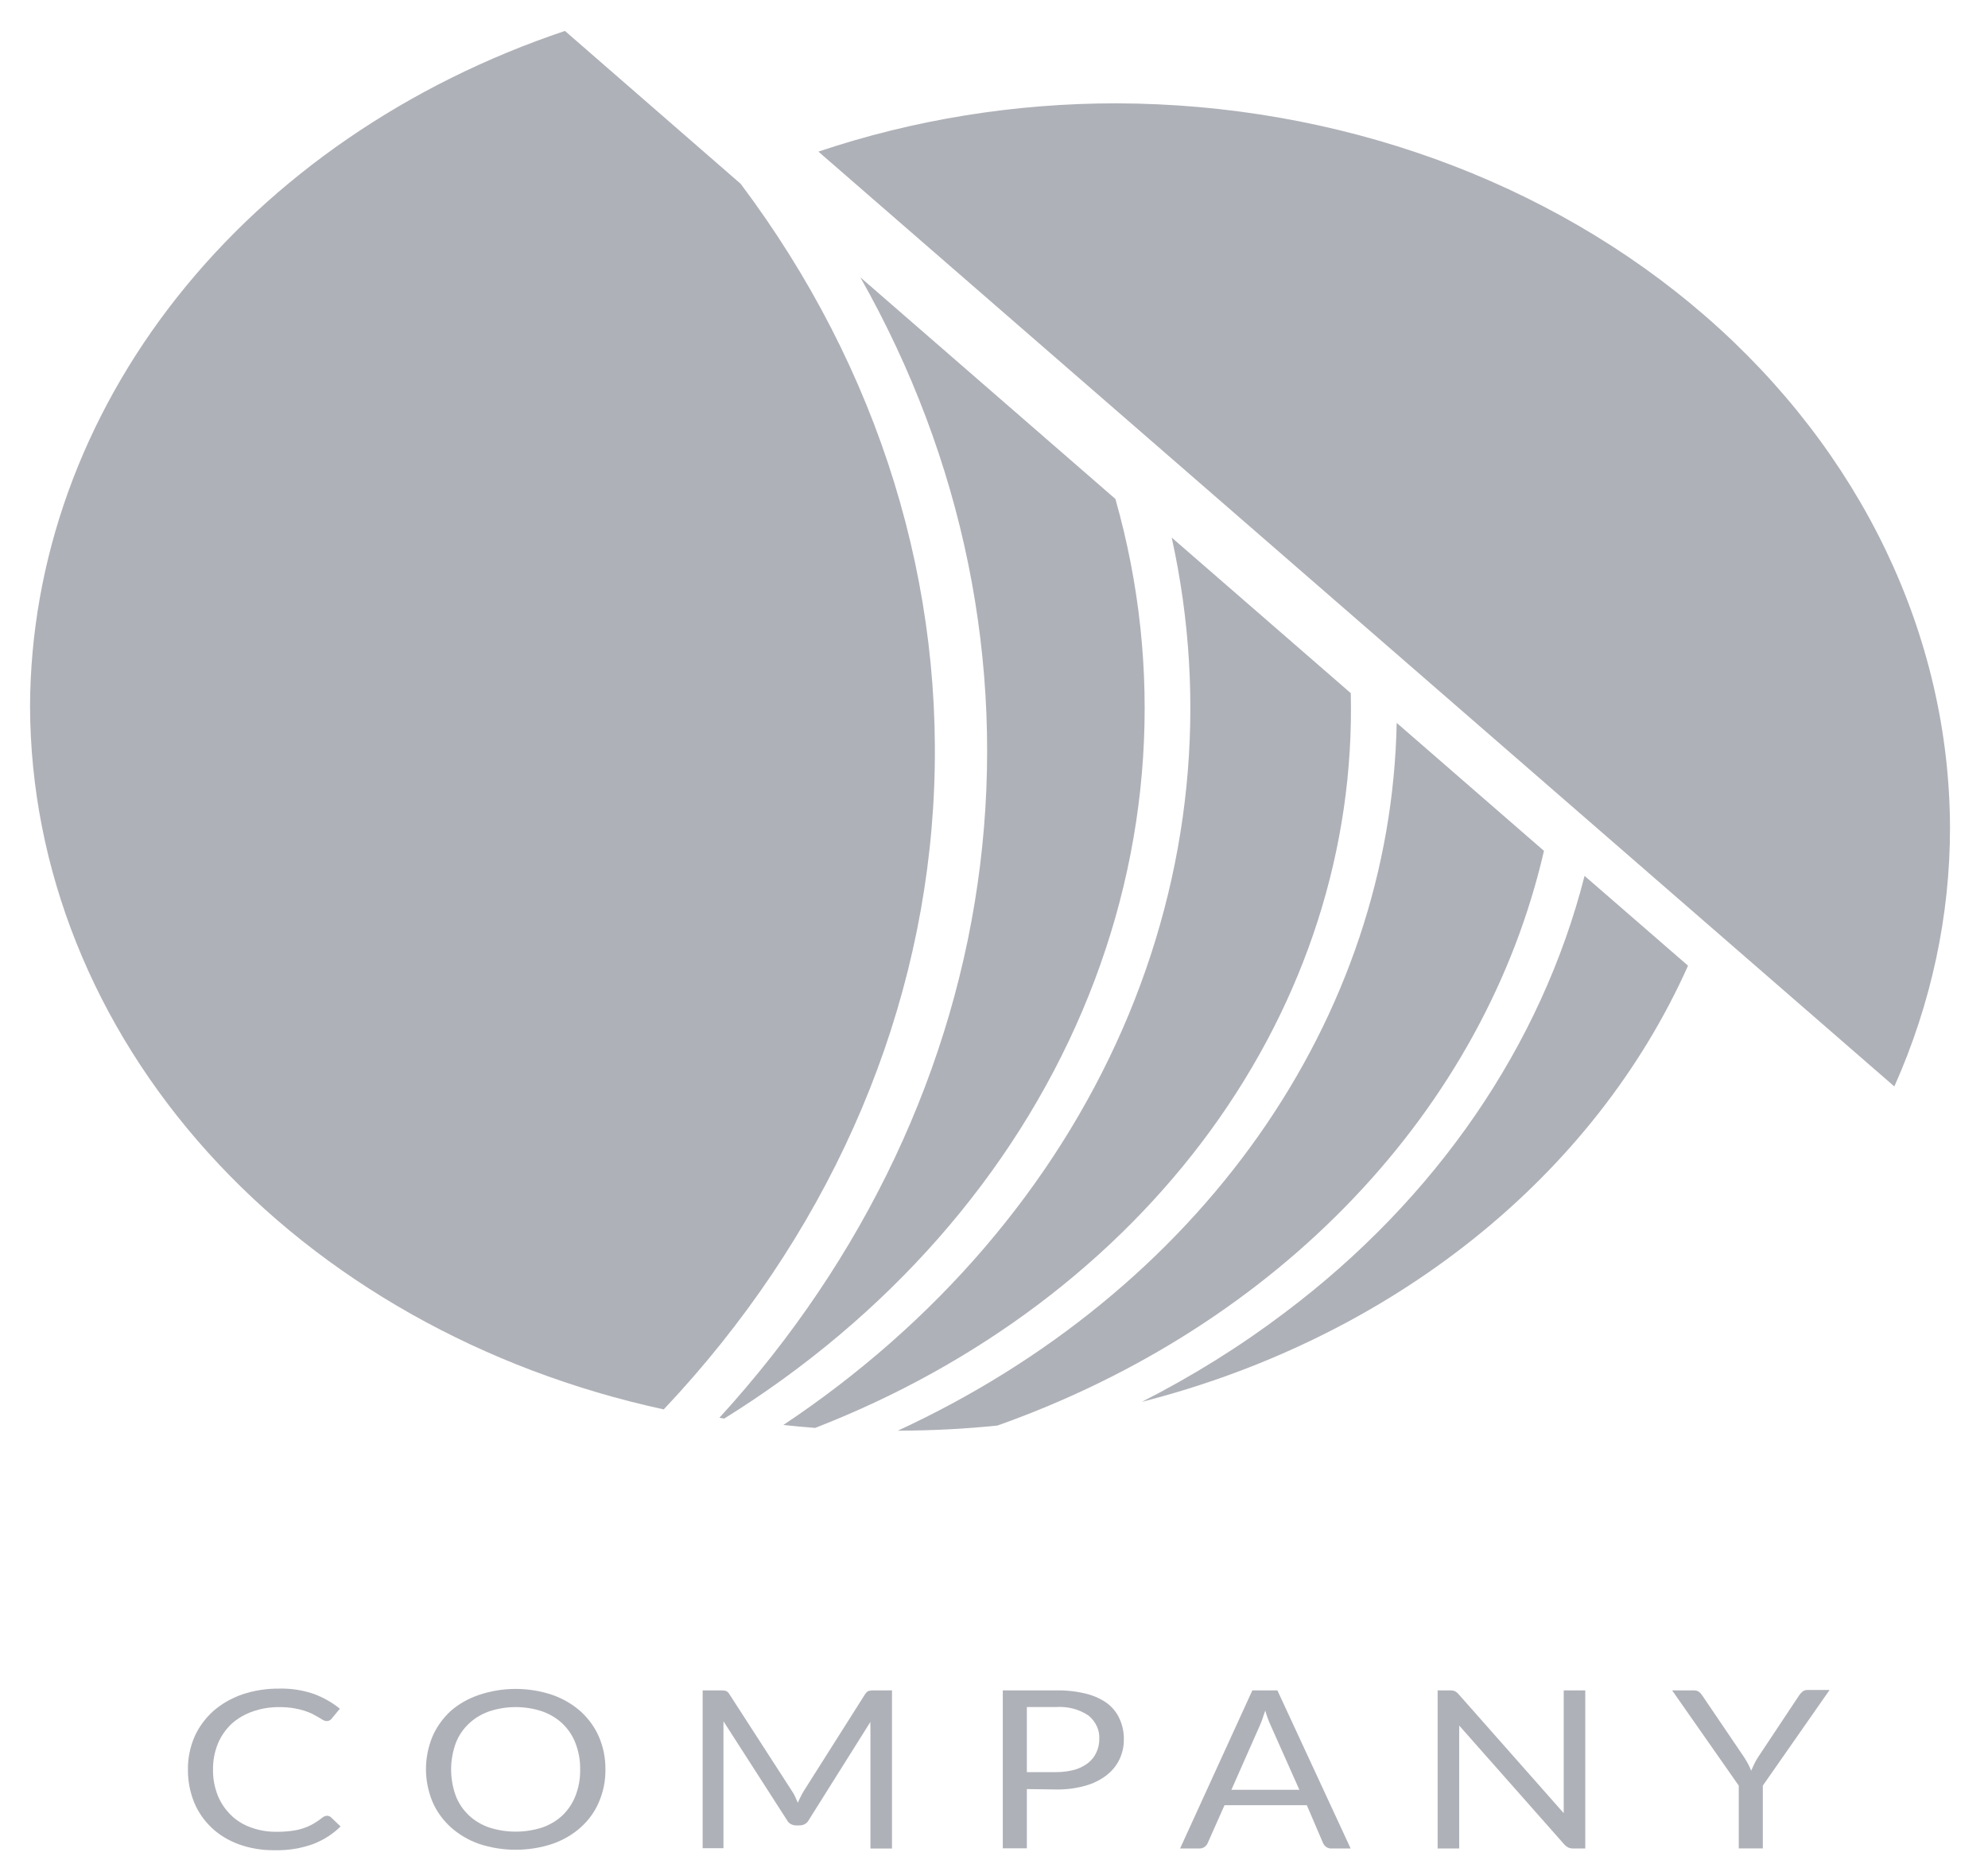
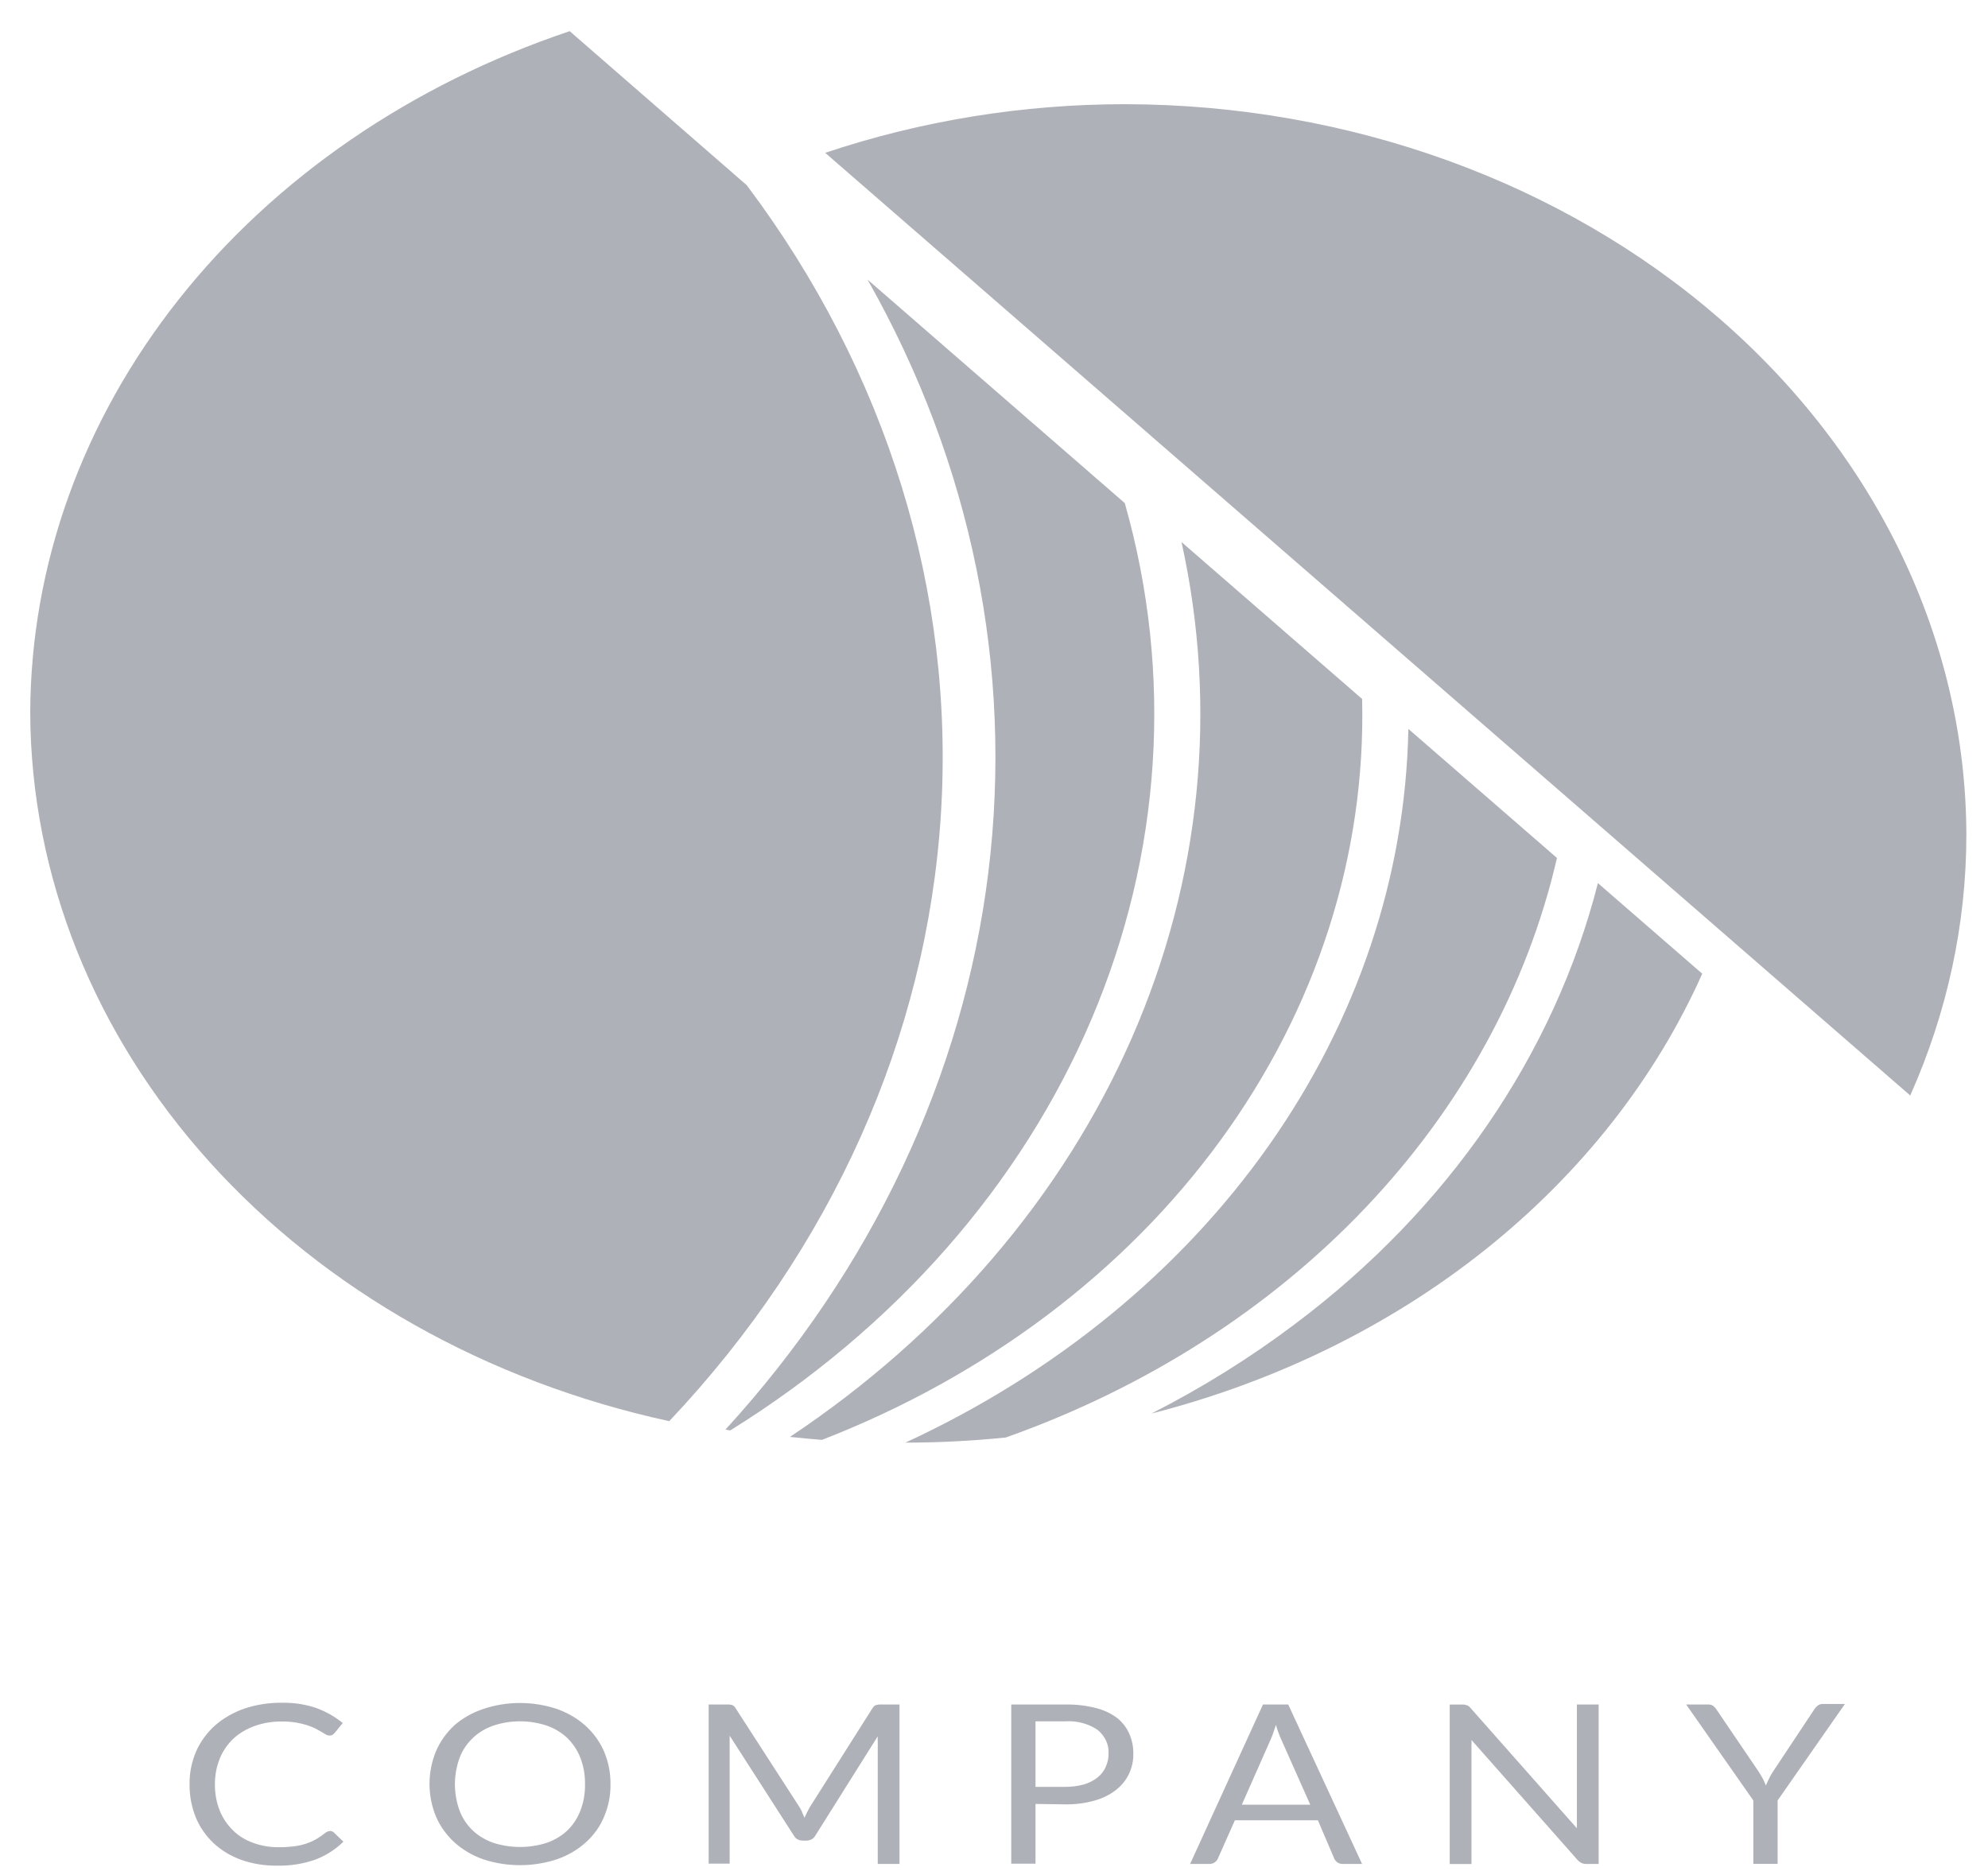
- <svg xmlns="http://www.w3.org/2000/svg" width="45" height="42" viewBox="0 0 45 42" fill="none">
-   <path d="M7.406 41.101C7.422 41.102 7.438 41.105 7.452 41.111C7.467 41.116 7.48 41.124 7.491 41.135L7.709 41.343C7.54 41.512 7.33 41.647 7.095 41.739C6.82 41.839 6.524 41.888 6.226 41.881C5.945 41.886 5.667 41.841 5.408 41.748C5.174 41.663 4.964 41.536 4.792 41.374C4.616 41.206 4.481 41.01 4.394 40.796C4.298 40.557 4.251 40.306 4.254 40.054C4.251 39.8 4.301 39.548 4.404 39.31C4.5 39.095 4.643 38.899 4.827 38.732C5.013 38.569 5.236 38.441 5.481 38.355C5.75 38.265 6.036 38.22 6.324 38.223C6.591 38.217 6.857 38.258 7.106 38.344C7.322 38.425 7.521 38.538 7.693 38.678L7.51 38.9C7.497 38.916 7.482 38.93 7.464 38.941C7.442 38.953 7.416 38.959 7.39 38.957C7.362 38.956 7.334 38.947 7.311 38.934L7.213 38.874L7.076 38.798C7.018 38.77 6.956 38.746 6.894 38.725C6.813 38.7 6.73 38.68 6.646 38.666C6.539 38.649 6.43 38.641 6.321 38.642C6.114 38.64 5.908 38.674 5.716 38.742C5.537 38.805 5.375 38.9 5.241 39.021C5.106 39.15 5.001 39.302 4.933 39.467C4.857 39.655 4.819 39.854 4.822 40.054C4.818 40.257 4.856 40.459 4.933 40.651C5 40.815 5.103 40.965 5.236 41.094C5.361 41.215 5.516 41.309 5.689 41.369C5.867 41.433 6.058 41.465 6.25 41.464C6.362 41.465 6.473 41.459 6.583 41.445C6.763 41.426 6.935 41.372 7.087 41.286C7.164 41.242 7.236 41.193 7.303 41.139C7.331 41.116 7.368 41.103 7.406 41.101Z" fill="#AFB1B8" />
-   <path d="M13.704 40.054C13.708 40.305 13.658 40.555 13.557 40.791C13.468 41.004 13.328 41.199 13.146 41.363C12.965 41.526 12.745 41.654 12.502 41.738C11.968 41.915 11.378 41.915 10.844 41.738C10.603 41.653 10.385 41.524 10.204 41.361C10.022 41.195 9.881 40.999 9.789 40.783C9.593 40.306 9.593 39.785 9.789 39.308C9.882 39.092 10.023 38.895 10.204 38.727C10.386 38.569 10.604 38.446 10.844 38.365C11.377 38.185 11.969 38.185 12.502 38.365C12.744 38.45 12.963 38.578 13.146 38.741C13.325 38.906 13.465 39.1 13.557 39.312C13.658 39.55 13.708 39.801 13.704 40.054ZM13.132 40.054C13.136 39.853 13.101 39.653 13.028 39.462C12.967 39.298 12.868 39.147 12.736 39.019C12.609 38.897 12.451 38.801 12.276 38.739C11.888 38.609 11.459 38.609 11.071 38.739C10.895 38.801 10.738 38.897 10.61 39.019C10.477 39.146 10.376 39.297 10.315 39.462C10.177 39.847 10.177 40.26 10.315 40.646C10.377 40.81 10.477 40.961 10.61 41.089C10.738 41.21 10.895 41.305 11.071 41.366C11.459 41.492 11.887 41.492 12.276 41.366C12.451 41.305 12.608 41.21 12.736 41.089C12.867 40.96 12.966 40.809 13.028 40.646C13.101 40.455 13.136 40.255 13.132 40.054Z" fill="#AFB1B8" />
-   <path d="M18.001 40.675L18.059 40.807C18.08 40.76 18.099 40.717 18.121 40.675C18.142 40.63 18.166 40.587 18.192 40.544L19.585 38.344C19.613 38.306 19.637 38.282 19.665 38.275C19.701 38.265 19.74 38.261 19.779 38.263H20.191V41.843H19.703V39.211C19.703 39.178 19.703 39.14 19.703 39.099C19.7 39.059 19.7 39.017 19.703 38.976L18.301 41.208C18.283 41.241 18.255 41.269 18.219 41.289C18.183 41.309 18.142 41.319 18.099 41.319H18.02C17.978 41.319 17.936 41.309 17.9 41.289C17.865 41.27 17.836 41.241 17.819 41.208L16.376 38.962C16.376 39.005 16.376 39.047 16.376 39.09C16.376 39.133 16.376 39.17 16.376 39.204V41.835H15.905V38.263H16.316C16.355 38.261 16.394 38.265 16.431 38.275C16.465 38.29 16.492 38.314 16.507 38.344L17.93 40.547C17.958 40.587 17.982 40.63 18.001 40.675Z" fill="#AFB1B8" />
-   <path d="M23.244 40.497V41.838H22.699V38.263H23.915C24.145 38.259 24.373 38.286 24.594 38.341C24.77 38.385 24.934 38.461 25.074 38.564C25.195 38.661 25.288 38.781 25.346 38.915C25.411 39.06 25.442 39.216 25.439 39.372C25.442 39.529 25.407 39.684 25.338 39.829C25.273 39.966 25.172 40.088 25.044 40.187C24.904 40.294 24.739 40.375 24.561 40.423C24.349 40.482 24.127 40.51 23.904 40.506L23.244 40.497ZM23.244 40.113H23.904C24.047 40.115 24.19 40.096 24.327 40.059C24.439 40.026 24.543 39.973 24.632 39.905C24.714 39.839 24.777 39.758 24.817 39.668C24.862 39.572 24.884 39.47 24.883 39.367C24.889 39.268 24.871 39.168 24.828 39.076C24.786 38.983 24.721 38.9 24.638 38.832C24.429 38.69 24.168 38.622 23.904 38.64H23.244V40.113Z" fill="#AFB1B8" />
-   <path d="M30.573 41.842H30.142C30.099 41.844 30.057 41.832 30.022 41.809C29.991 41.787 29.967 41.758 29.951 41.726L29.581 40.862H27.718L27.334 41.726C27.32 41.758 27.296 41.786 27.266 41.807C27.231 41.831 27.188 41.844 27.143 41.842H26.712L28.348 38.263H28.915L30.573 41.842ZM27.874 40.513H29.412L28.763 39.056C28.713 38.947 28.672 38.834 28.64 38.72L28.577 38.907C28.558 38.964 28.536 39.016 28.517 39.059L27.874 40.513Z" fill="#AFB1B8" />
-   <path d="M32.929 38.279C32.961 38.295 32.989 38.317 33.011 38.343L35.396 41.042C35.396 40.999 35.396 40.956 35.396 40.916C35.396 40.876 35.396 40.836 35.396 40.798V38.263H35.884V41.842H35.612C35.573 41.843 35.535 41.836 35.5 41.821C35.466 41.804 35.437 41.782 35.413 41.755L33.03 39.059C33.032 39.1 33.032 39.141 33.03 39.182C33.03 39.222 33.03 39.258 33.03 39.291V41.842H32.542V38.263H32.831C32.864 38.262 32.898 38.268 32.929 38.279Z" fill="#AFB1B8" />
-   <path d="M39.903 40.419V41.84H39.358V40.419L37.85 38.263H38.338C38.38 38.261 38.422 38.272 38.455 38.294C38.485 38.317 38.51 38.344 38.529 38.374L39.472 39.765C39.511 39.824 39.543 39.879 39.571 39.931C39.598 39.983 39.62 40.033 39.639 40.082L39.709 39.928C39.736 39.872 39.767 39.818 39.802 39.765L40.732 38.365C40.752 38.337 40.775 38.312 40.803 38.289C40.835 38.265 40.877 38.252 40.92 38.254H41.414L39.903 40.419Z" fill="#AFB1B8" />
-   <path d="M17.731 32.256C17.969 32.282 18.209 32.303 18.451 32.322C22.13 30.893 25.242 28.552 27.399 25.594C29.555 22.636 30.66 19.191 30.576 15.69L26.522 12.168C27.346 15.895 26.96 19.748 25.408 23.296C23.855 26.844 21.198 29.946 17.731 32.256Z" fill="#AFB1B8" />
-   <path d="M16.284 32.092L16.393 32.111C20.097 29.809 22.921 26.595 24.499 22.884C26.078 19.173 26.339 15.135 25.248 11.294L19.474 6.277C21.809 10.401 22.75 15.016 22.185 19.586C21.62 24.156 19.574 28.493 16.284 32.092Z" fill="#AFB1B8" />
-   <path d="M35.868 19.826C34.887 23.673 32.504 27.142 29.073 29.719C28.072 30.476 26.991 31.15 25.845 31.732C28.639 31.019 31.206 29.758 33.35 28.046C35.494 26.334 37.157 24.217 38.21 21.859L35.868 19.826Z" fill="#AFB1B8" />
-   <path d="M34.949 19.26L31.615 16.363C31.551 19.666 30.47 22.894 28.485 25.711C26.499 28.529 23.681 30.833 20.324 32.384H20.341C21.089 32.383 21.836 32.345 22.579 32.268C25.716 31.155 28.488 29.385 30.646 27.115C32.805 24.846 34.283 22.147 34.949 19.26Z" fill="#AFB1B8" />
-   <path d="M16.766 4.161L12.788 0.7C9.232 1.894 6.174 3.993 4.013 6.722C1.853 9.451 0.691 12.684 0.68 15.996H0.68C0.693 19.656 2.111 23.208 4.709 26.089C7.307 28.97 10.937 31.016 15.024 31.903C18.672 28.041 20.809 23.269 21.122 18.28C21.435 13.291 19.909 8.345 16.766 4.161Z" fill="#AFB1B8" />
-   <path d="M44.14 18.727C44.126 14.385 42.134 10.224 38.6 7.153C35.066 4.083 30.276 2.352 25.278 2.339C22.969 2.337 20.679 2.708 18.525 3.432L42.88 24.593C43.714 22.722 44.142 20.733 44.14 18.727Z" fill="#AFB1B8" />
+ <svg xmlns="http://www.w3.org/2000/svg" version="1.1" width="34" height="32" viewBox="0 0 34 32">
+   <path fill="#afb1b8" d="M5.643 31.315c0.012 0 0.024 0.003 0.035 0.007s0.021 0.011 0.029 0.018l0.166 0.159c-0.129 0.129-0.288 0.231-0.467 0.302-0.21 0.076-0.435 0.113-0.663 0.108-0.214 0.004-0.426-0.031-0.623-0.101-0.178-0.065-0.338-0.162-0.469-0.285-0.134-0.128-0.237-0.278-0.303-0.44-0.073-0.182-0.108-0.373-0.106-0.565-0.003-0.193 0.036-0.386 0.114-0.567 0.073-0.164 0.182-0.314 0.322-0.44 0.142-0.124 0.312-0.222 0.499-0.287 0.205-0.069 0.422-0.103 0.642-0.101 0.204-0.004 0.407 0.027 0.596 0.092 0.165 0.062 0.316 0.148 0.447 0.255l-0.139 0.17c-0.010 0.012-0.022 0.022-0.035 0.031-0.016 0.010-0.036 0.014-0.056 0.013-0.022-0.001-0.042-0.008-0.060-0.018l-0.075-0.045-0.104-0.058c-0.045-0.021-0.091-0.040-0.139-0.056-0.062-0.019-0.125-0.034-0.189-0.045-0.082-0.013-0.164-0.019-0.247-0.018-0.158-0.002-0.315 0.024-0.461 0.076-0.136 0.048-0.26 0.121-0.361 0.213-0.104 0.098-0.183 0.214-0.235 0.339-0.058 0.144-0.087 0.295-0.085 0.448-0.002 0.155 0.026 0.309 0.085 0.455 0.051 0.125 0.129 0.239 0.231 0.338 0.095 0.092 0.213 0.163 0.345 0.209 0.136 0.049 0.281 0.073 0.428 0.072 0.085 0.001 0.17-0.004 0.253-0.014 0.137-0.015 0.268-0.056 0.384-0.121 0.058-0.033 0.113-0.071 0.164-0.112 0.021-0.018 0.049-0.028 0.079-0.029z" />
+   <path fill="#afb1b8" d="M10.441 30.517c0.003 0.192-0.035 0.382-0.112 0.561-0.068 0.163-0.174 0.311-0.313 0.436s-0.306 0.222-0.491 0.286c-0.407 0.135-0.856 0.135-1.263 0-0.184-0.065-0.35-0.163-0.488-0.287-0.138-0.127-0.246-0.276-0.316-0.44-0.15-0.364-0.15-0.761 0-1.125 0.071-0.164 0.178-0.314 0.316-0.442 0.139-0.12 0.305-0.214 0.488-0.276 0.406-0.137 0.857-0.137 1.263 0 0.185 0.065 0.351 0.163 0.49 0.287 0.137 0.125 0.243 0.273 0.314 0.435 0.077 0.181 0.115 0.372 0.112 0.565zM10.005 30.517c0.003-0.153-0.023-0.306-0.079-0.451-0.047-0.125-0.122-0.239-0.222-0.338-0.097-0.093-0.217-0.166-0.351-0.213-0.295-0.099-0.623-0.099-0.918 0-0.134 0.047-0.254 0.12-0.351 0.213-0.101 0.097-0.178 0.212-0.224 0.338-0.106 0.294-0.106 0.609 0 0.903 0.047 0.125 0.123 0.24 0.224 0.338 0.098 0.092 0.217 0.164 0.351 0.211 0.296 0.096 0.622 0.096 0.918 0 0.134-0.047 0.254-0.119 0.351-0.211 0.1-0.098 0.175-0.213 0.222-0.338 0.056-0.145 0.082-0.298 0.079-0.451z" />
+   <path fill="#afb1b8" d="M13.715 30.99l0.044 0.101c0.017-0.036 0.031-0.069 0.048-0.101 0.016-0.034 0.034-0.067 0.054-0.099l1.062-1.677c0.021-0.029 0.039-0.047 0.060-0.052 0.028-0.007 0.058-0.011 0.087-0.009h0.314v2.727h-0.372v-2.005c0-0.025 0-0.054 0-0.085-0.002-0.031-0.002-0.063 0-0.094l-1.068 1.7c-0.014 0.025-0.035 0.047-0.062 0.062s-0.059 0.023-0.091 0.023h-0.060c-0.032 0-0.064-0.007-0.091-0.022s-0.049-0.037-0.062-0.062l-1.099-1.711c0 0.032 0 0.065 0 0.097s0 0.061 0 0.087v2.005h-0.359v-2.722h0.314c0.029-0.002 0.059 0.002 0.087 0.009 0.026 0.011 0.046 0.030 0.058 0.052l1.084 1.678c0.021 0.031 0.039 0.064 0.054 0.097z" />
+   <path fill="#afb1b8" d="M17.71 30.855v1.021h-0.415v-2.723h0.926c0.175-0.003 0.349 0.017 0.517 0.059 0.134 0.033 0.259 0.091 0.366 0.17 0.092 0.074 0.163 0.165 0.208 0.267 0.049 0.111 0.073 0.229 0.071 0.348 0.002 0.119-0.024 0.238-0.077 0.348-0.050 0.104-0.127 0.198-0.224 0.273-0.107 0.082-0.232 0.143-0.368 0.18-0.162 0.045-0.331 0.066-0.501 0.063l-0.503-0.007zM17.71 30.562h0.503c0.109 0.001 0.218-0.013 0.322-0.041 0.086-0.025 0.165-0.065 0.233-0.117 0.062-0.050 0.111-0.112 0.141-0.18 0.034-0.073 0.051-0.151 0.050-0.229 0.005-0.076-0.009-0.151-0.042-0.222s-0.082-0.134-0.145-0.186c-0.159-0.108-0.358-0.16-0.559-0.146h-0.503v1.122z" />
+   <path fill="#afb1b8" d="M23.294 31.88h-0.328c-0.033 0.001-0.065-0.008-0.091-0.025-0.024-0.017-0.042-0.039-0.054-0.063l-0.282-0.659h-1.419l-0.293 0.659c-0.011 0.024-0.029 0.045-0.052 0.061-0.026 0.018-0.060 0.028-0.093 0.027h-0.328l1.246-2.727h0.432l1.263 2.727zM21.237 30.867h1.172l-0.494-1.11c-0.038-0.084-0.069-0.169-0.093-0.256l-0.048 0.143c-0.015 0.043-0.031 0.083-0.046 0.116l-0.49 1.108z" />
+   <path fill="#afb1b8" d="M25.089 29.165c0.025 0.012 0.046 0.029 0.062 0.049l1.818 2.056c0-0.032 0-0.065 0-0.096s0-0.061 0-0.090v-1.931h0.372v2.727h-0.208c-0.029 0.001-0.059-0.005-0.085-0.016-0.026-0.013-0.048-0.030-0.066-0.050l-1.816-2.054c0.002 0.031 0.002 0.063 0 0.094 0 0.031 0 0.058 0 0.083v1.944h-0.372v-2.727h0.22c0.026-0.001 0.051 0.004 0.075 0.013z" />
+   <path fill="#afb1b8" d="M30.402 30.795v1.083h-0.415v-1.083l-1.149-1.642h0.372c0.032-0.002 0.064 0.007 0.089 0.023 0.023 0.018 0.042 0.038 0.056 0.061l0.719 1.059c0.029 0.045 0.054 0.087 0.075 0.126s0.037 0.078 0.052 0.116l0.054-0.117c0.020-0.043 0.044-0.084 0.071-0.125l0.708-1.067c0.015-0.021 0.033-0.041 0.054-0.058 0.025-0.019 0.057-0.028 0.089-0.027h0.376l-1.151 1.65z" />
+   <path fill="#afb1b8" d="M13.51 24.576c0.181 0.020 0.364 0.036 0.548 0.051 2.803-1.089 5.174-2.873 6.817-5.126s2.485-4.878 2.421-7.546l-3.089-2.684c0.628 2.84 0.334 5.776-0.849 8.479s-3.208 5.067-5.849 6.827z" />
+   <path fill="#afb1b8" d="M12.407 24.451l0.083 0.014c2.822-1.754 4.974-4.203 6.176-7.030s1.402-5.904 0.571-8.83l-4.4-3.823c1.78 3.142 2.496 6.659 2.066 10.141s-1.989 6.786-4.496 9.528z" />
+   <path fill="#afb1b8" d="M27.328 15.106c-0.747 2.931-2.563 5.574-5.177 7.537-0.763 0.576-1.587 1.090-2.459 1.534 2.128-0.544 4.085-1.504 5.718-2.809s2.9-2.917 3.703-4.714l-1.784-1.549z" />
+   <path fill="#afb1b8" d="M26.628 14.674l-2.541-2.207c-0.049 2.517-0.872 4.976-2.385 7.123s-3.66 3.902-6.217 5.084h0.012c0.57-0 1.139-0.030 1.706-0.088 2.39-0.848 4.502-2.196 6.147-3.926s2.771-3.785 3.278-5.985z" />
+   <path fill="#afb1b8" d="M12.774 3.17l-3.031-2.637c-2.709 0.91-5.040 2.509-6.686 4.588s-2.531 4.542-2.54 7.066v0c0.010 2.789 1.090 5.495 3.070 7.69s4.745 3.754 7.859 4.43c2.78-2.942 4.407-6.579 4.646-10.38s-0.924-7.569-3.319-10.757z" />
+   <path fill="#afb1b8" d="M33.63 14.268c-0.011-3.309-1.529-6.479-4.221-8.818s-6.342-3.658-10.15-3.668c-1.76-0.002-3.504 0.281-5.146 0.832l18.557 16.123c0.635-1.425 0.961-2.94 0.96-4.469z" />
</svg>
